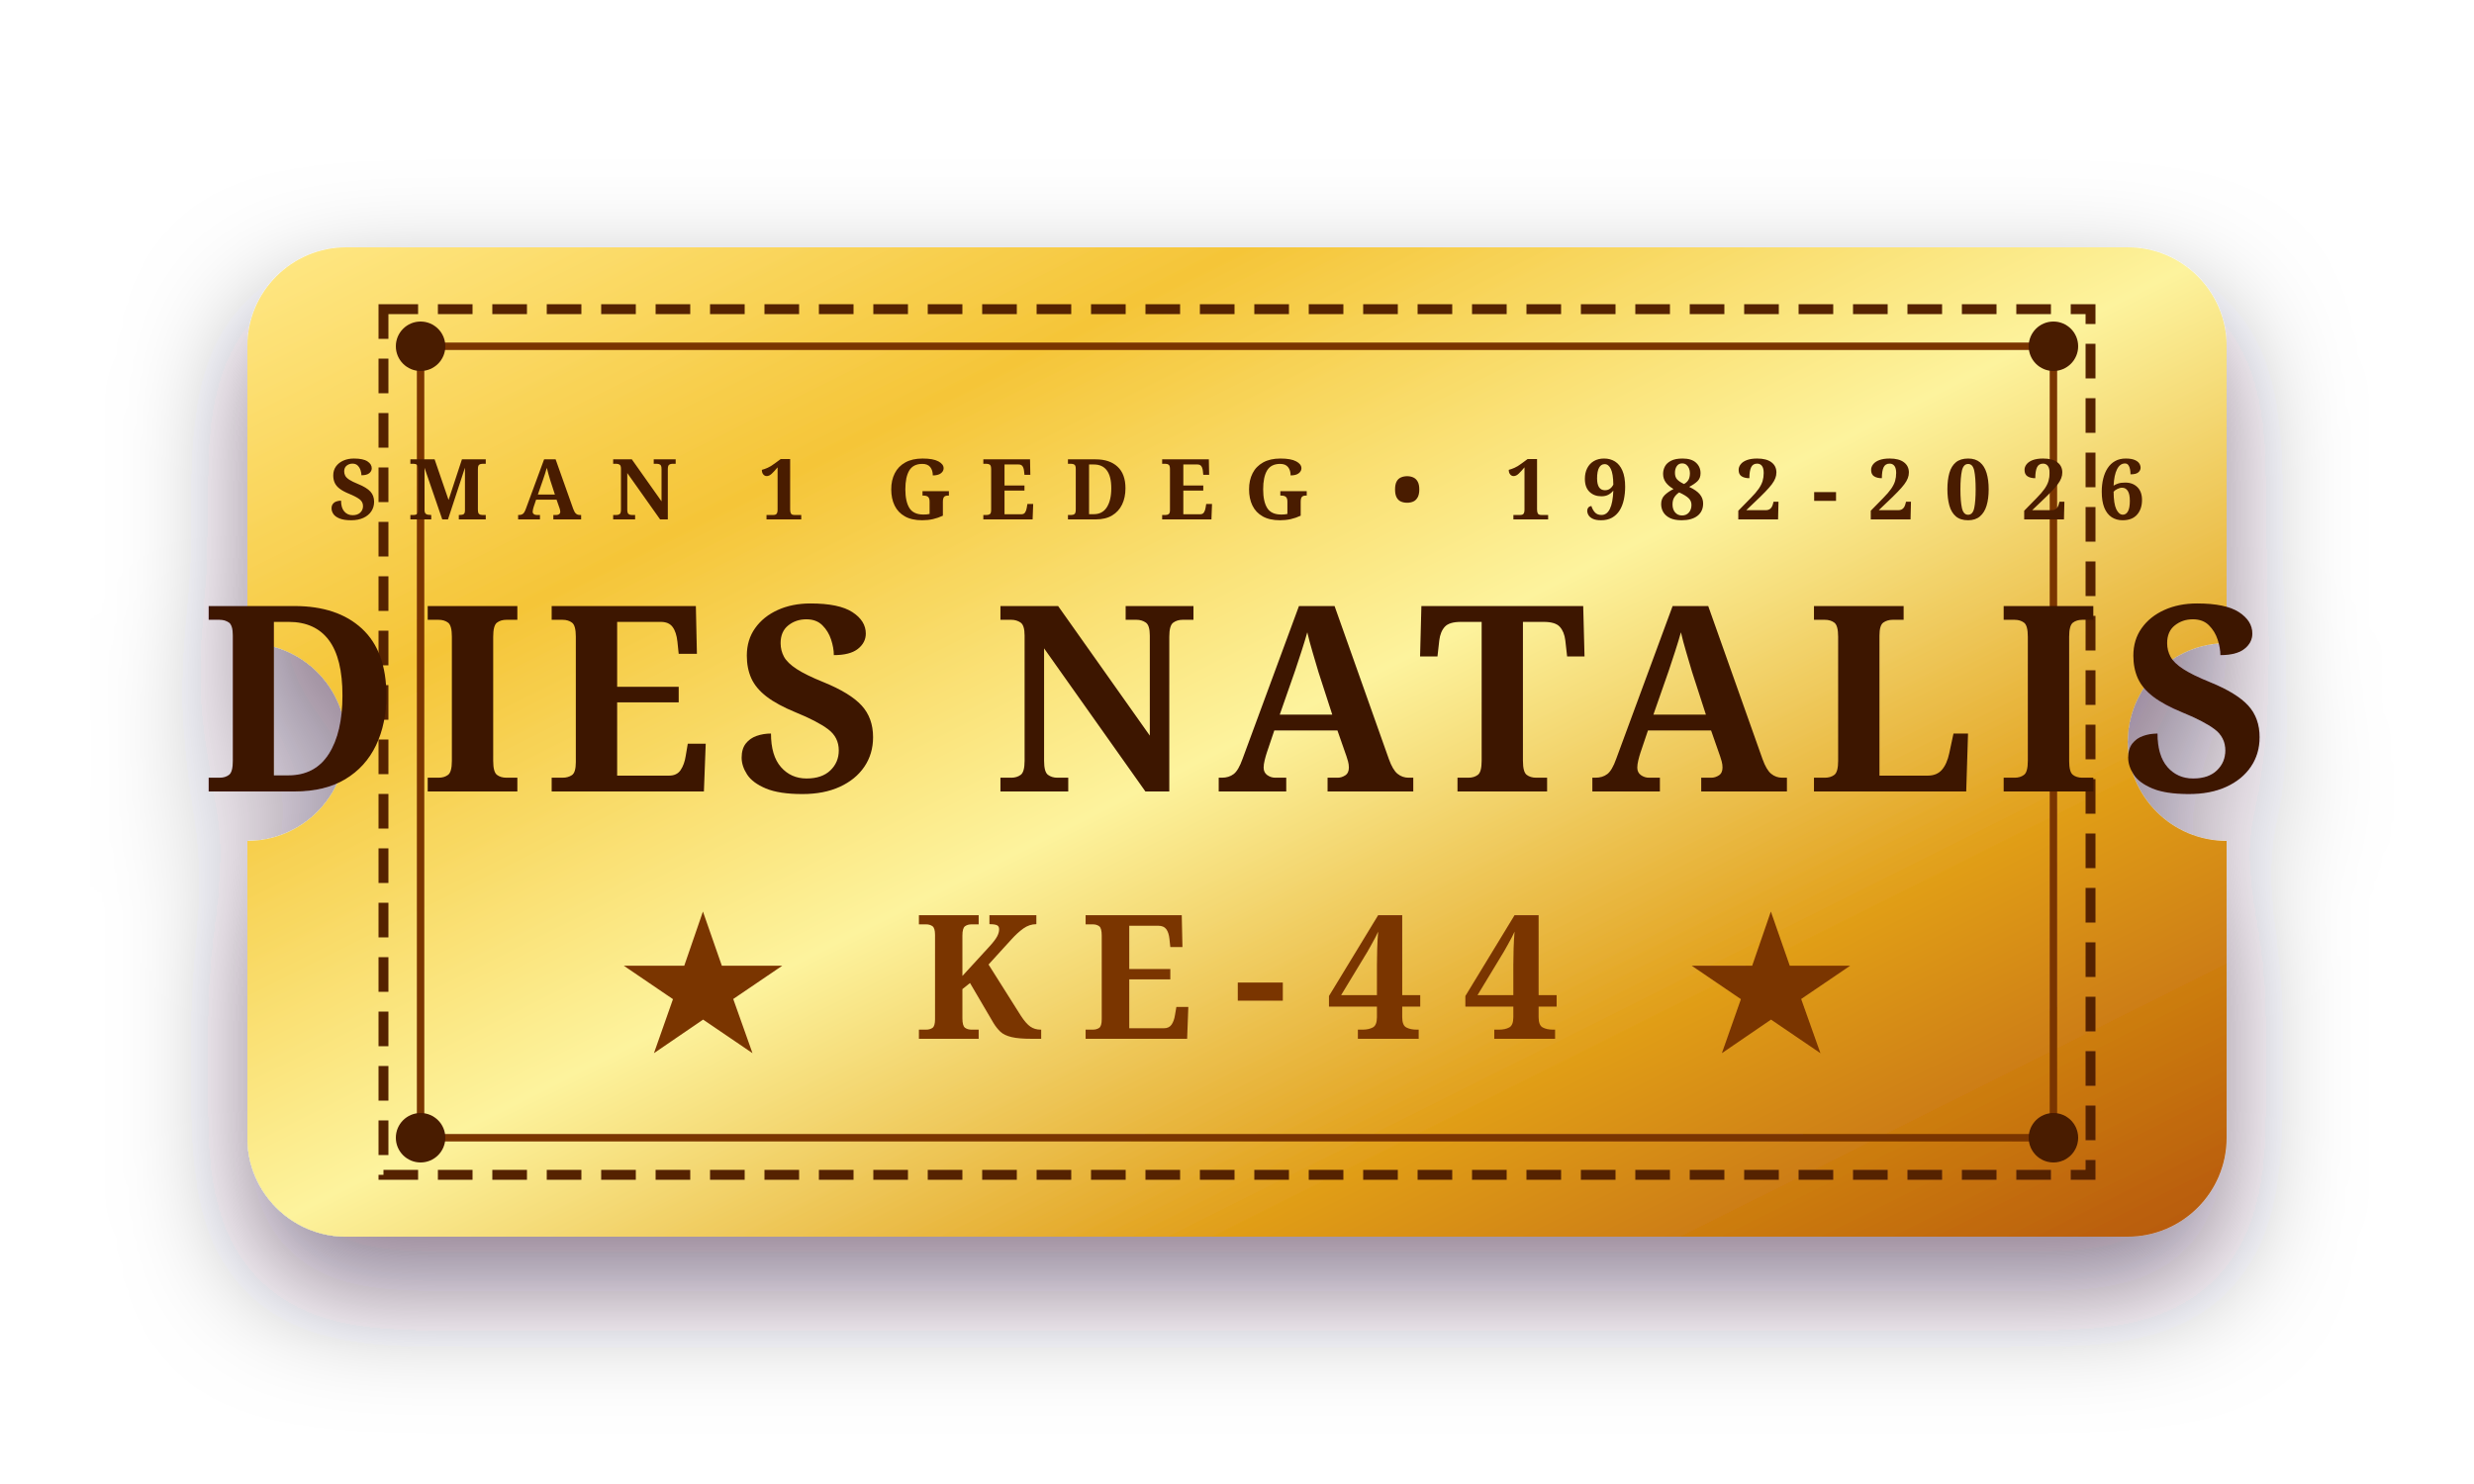
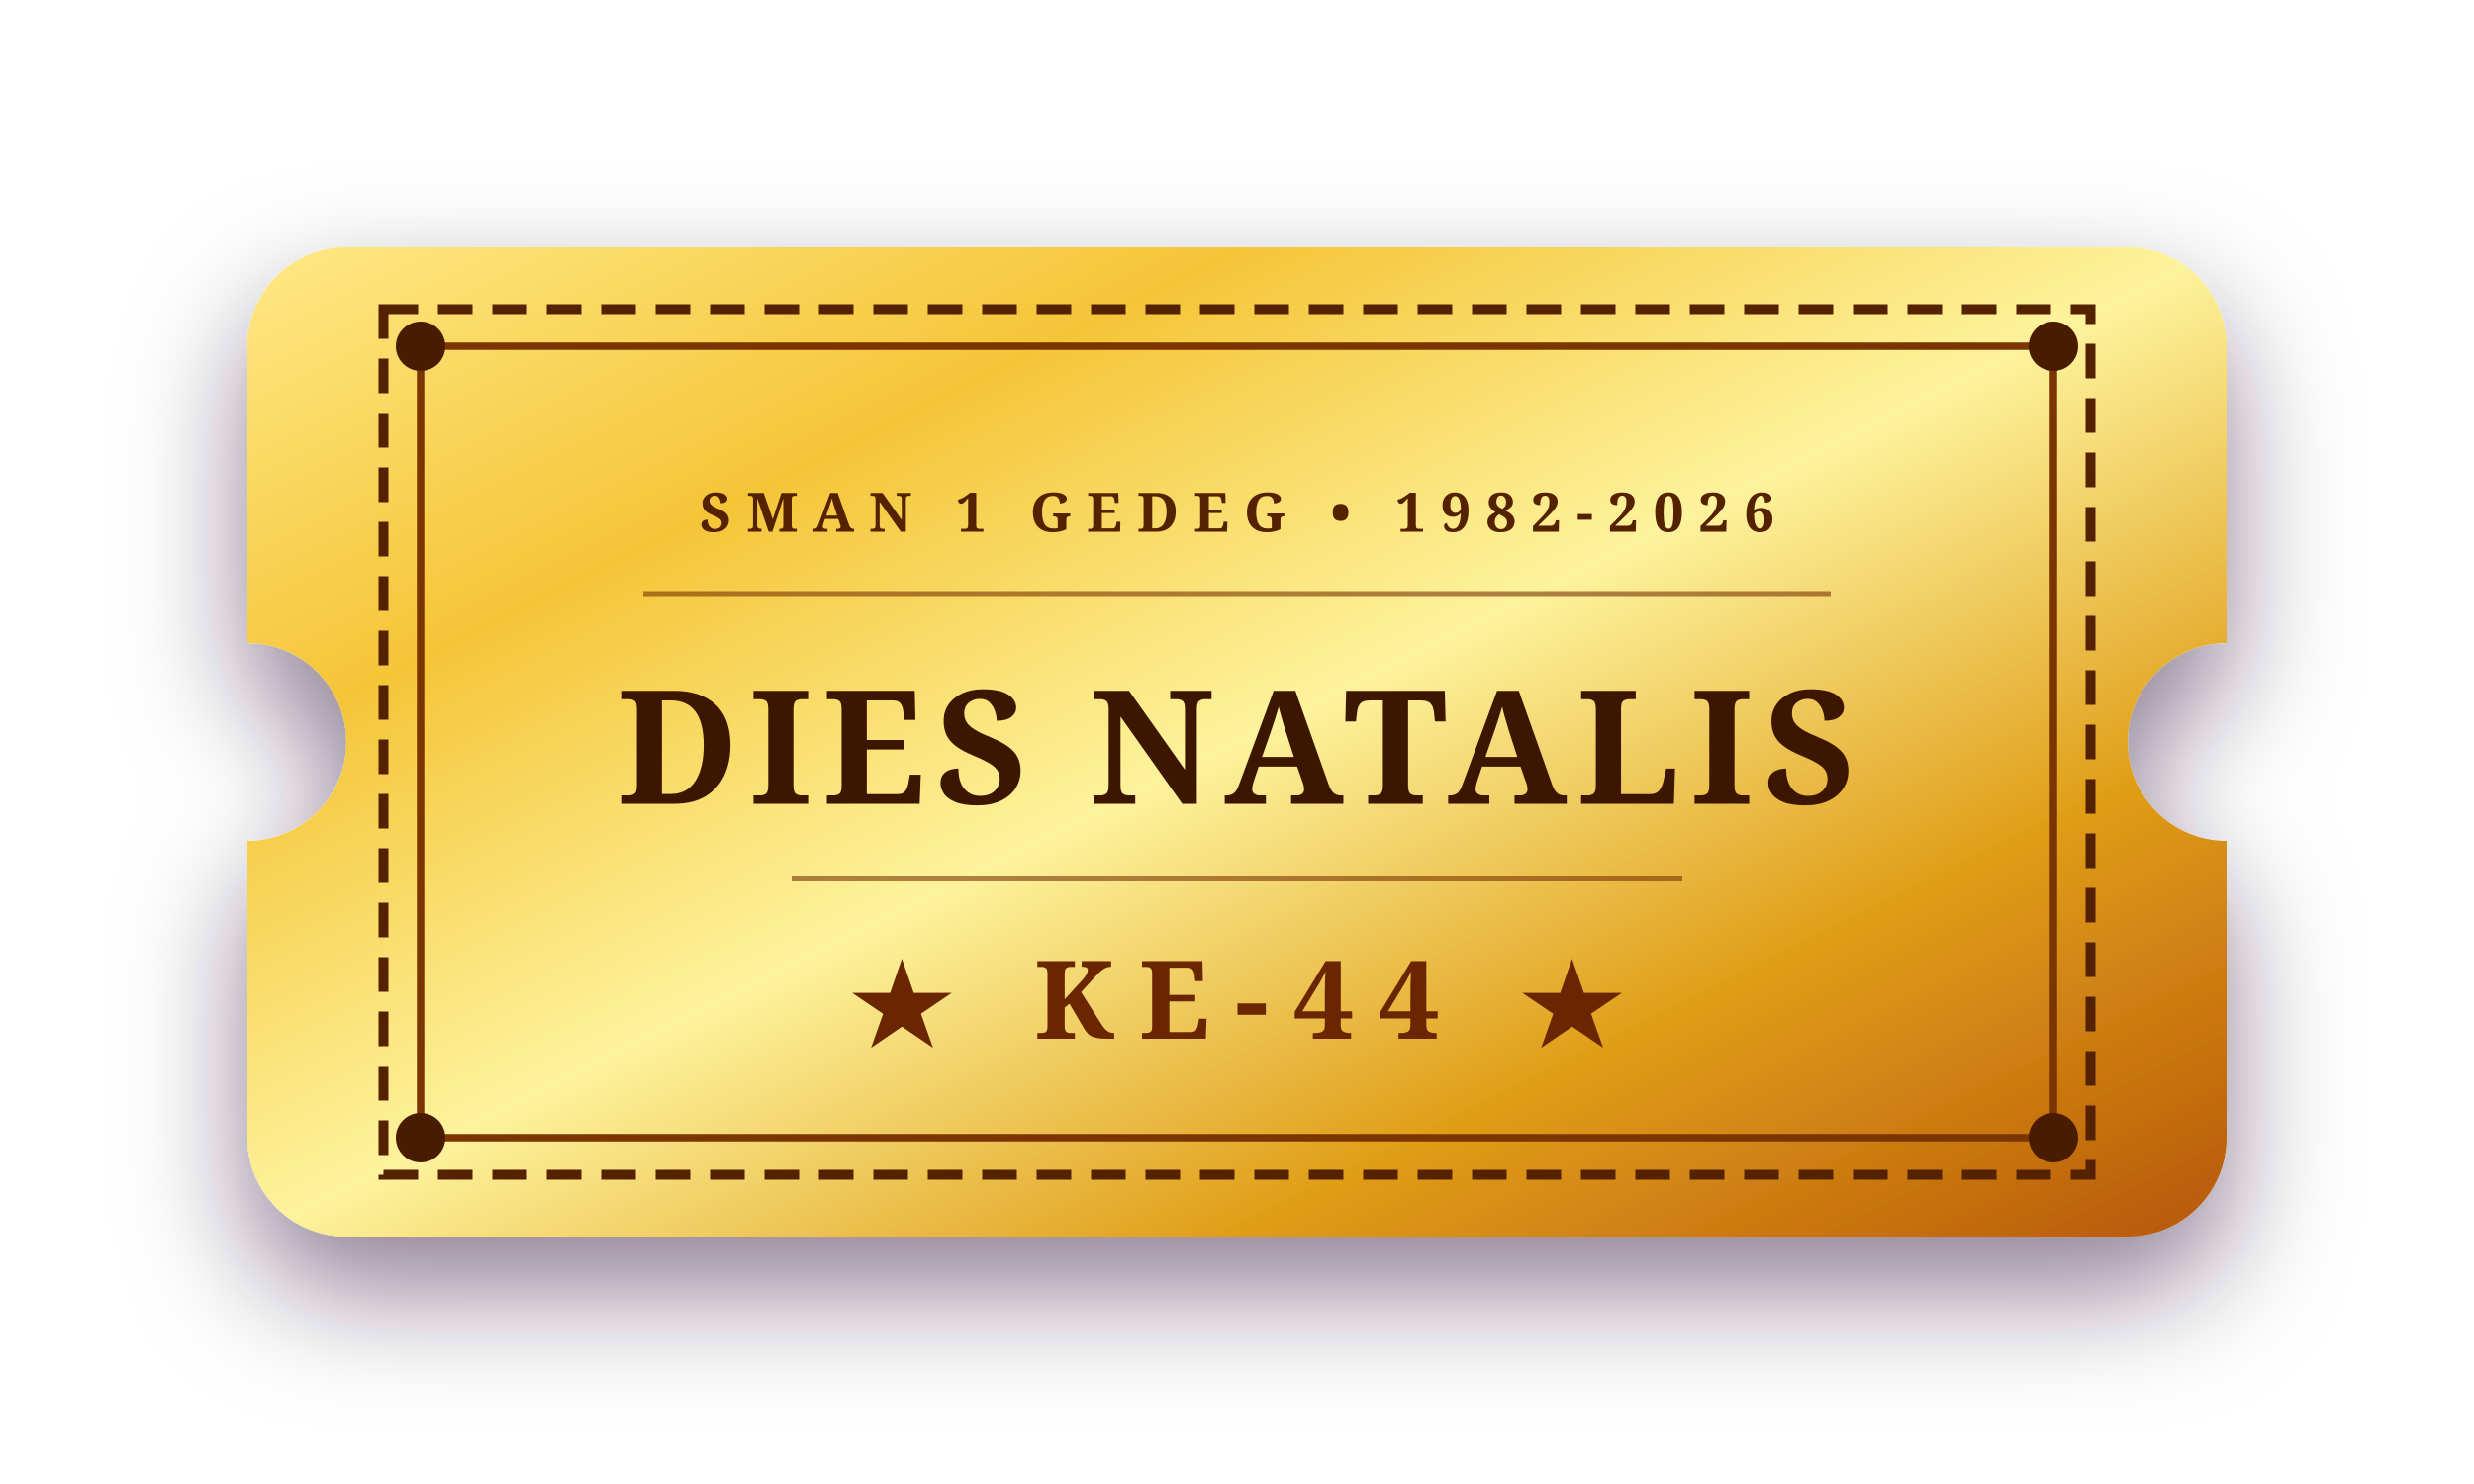
<svg xmlns="http://www.w3.org/2000/svg" viewBox="0 0 1000 600" width="100%" height="100%">
  <defs>
    <linearGradient id="ticket-gold-surface" x1="0%" y1="0%" x2="100%" y2="100%">
      <stop offset="0%" stop-color="#FFE885" />
      <stop offset="25%" stop-color="#F5C538" />
      <stop offset="50%" stop-color="#FDF39D" />
      <stop offset="75%" stop-color="#E09D17" />
      <stop offset="100%" stop-color="#B6580B" />
    </linearGradient>
    <filter id="ticket-shadow" x="-20%" y="-20%" width="140%" height="140%">
      <feDropShadow dx="0" dy="22" stdDeviation="24" flood-color="#240326" flood-opacity="0.5" />
    </filter>
  </defs>
  <g filter="url(#ticket-shadow)">
    <path d="M 140 100              L 860 100              A 40 40 0 0 1 900 140              L 900 260              A 40 40 0 0 0 900 340              L 900 460              A 40 40 0 0 1 860 500              L 140 500              A 40 40 0 0 1 100 460              L 100 340              A 40 40 0 0 0 100 260              L 100 140              A 40 40 0 0 1 140 100 Z" fill="url(#ticket-gold-surface)" />
    <path d="M 155 125 L 845 125 L 845 475 L 155 475 Z" fill="none" stroke="#542102" stroke-width="4" stroke-dasharray="14,8" />
    <path d="M 170 140 L 830 140 L 830 460 L 170 460 Z" fill="none" stroke="#7A3403" stroke-width="3" />
-     <g fill="#4A1C02" text-anchor="middle" font-family="'Cinzel', 'Playfair Display', serif">
-       <text x="500" y="210" font-size="34" letter-spacing="12" font-weight="bold">SMAN 1 GEDEG • 1982-2026</text>
-       <text x="500" y="320" font-size="105" font-weight="900" letter-spacing="8" fill="#3D1501">DIES NATALIS</text>
-       <text x="500" y="420" font-size="70" font-weight="bold" fill="#7A3403" letter-spacing="16">★ KE-44 ★</text>
+     <g fill="#4A1C02" text-anchor="middle" font-family="'Cinzel', 'Playfair Display', Georgia, serif">
+       <text x="500" y="215" font-size="22" letter-spacing="6" font-weight="bold" fill="#542102">SMAN 1 GEDEG • 1982-2026</text>
+       <line x1="260" y1="240" x2="740" y2="240" stroke="#7A3403" stroke-width="2" opacity="0.6" />
+       <text x="500" y="325" font-size="64" font-weight="900" letter-spacing="4" fill="#3D1501">DIES NATALIS</text>
+       <line x1="320" y1="355" x2="680" y2="355" stroke="#7A3403" stroke-width="2" opacity="0.6" />
+       <text x="500" y="420" font-size="44" font-weight="bold" fill="#692802" letter-spacing="10">★ KE-44 ★</text>
    </g>
    <circle cx="170" cy="140" r="10" fill="#4A1C02" />
    <circle cx="830" cy="140" r="10" fill="#4A1C02" />
    <circle cx="170" cy="460" r="10" fill="#4A1C02" />
    <circle cx="830" cy="460" r="10" fill="#4A1C02" />
  </g>
</svg>
